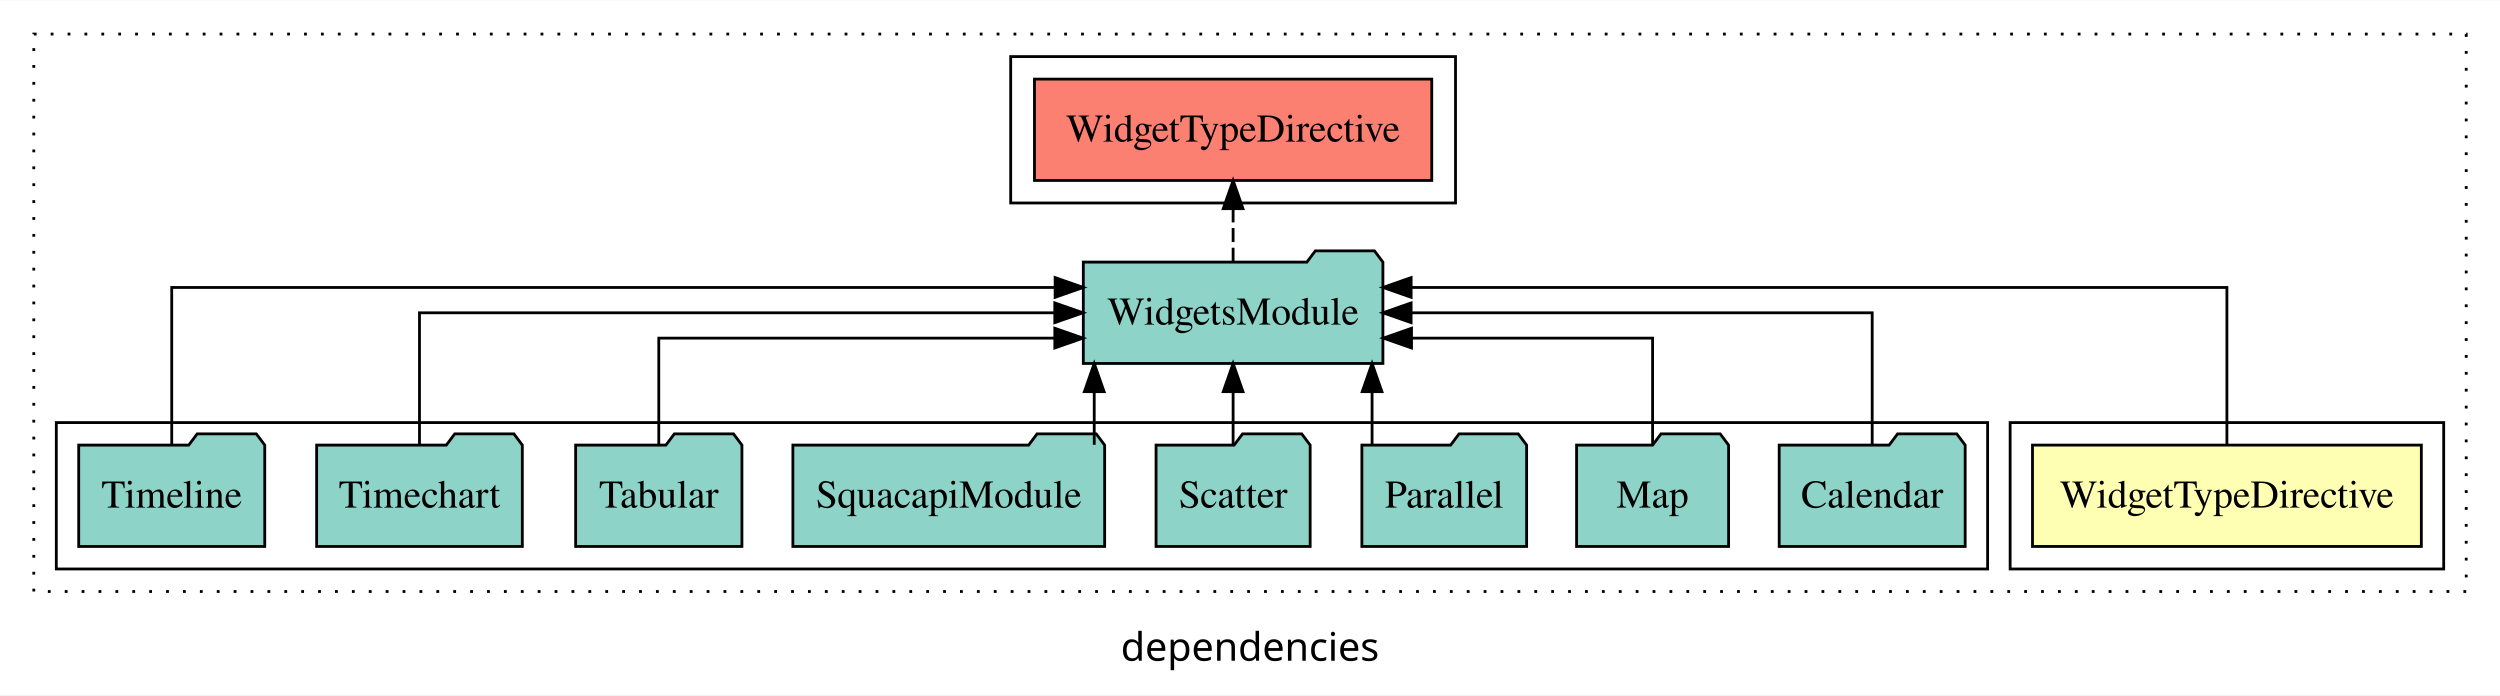
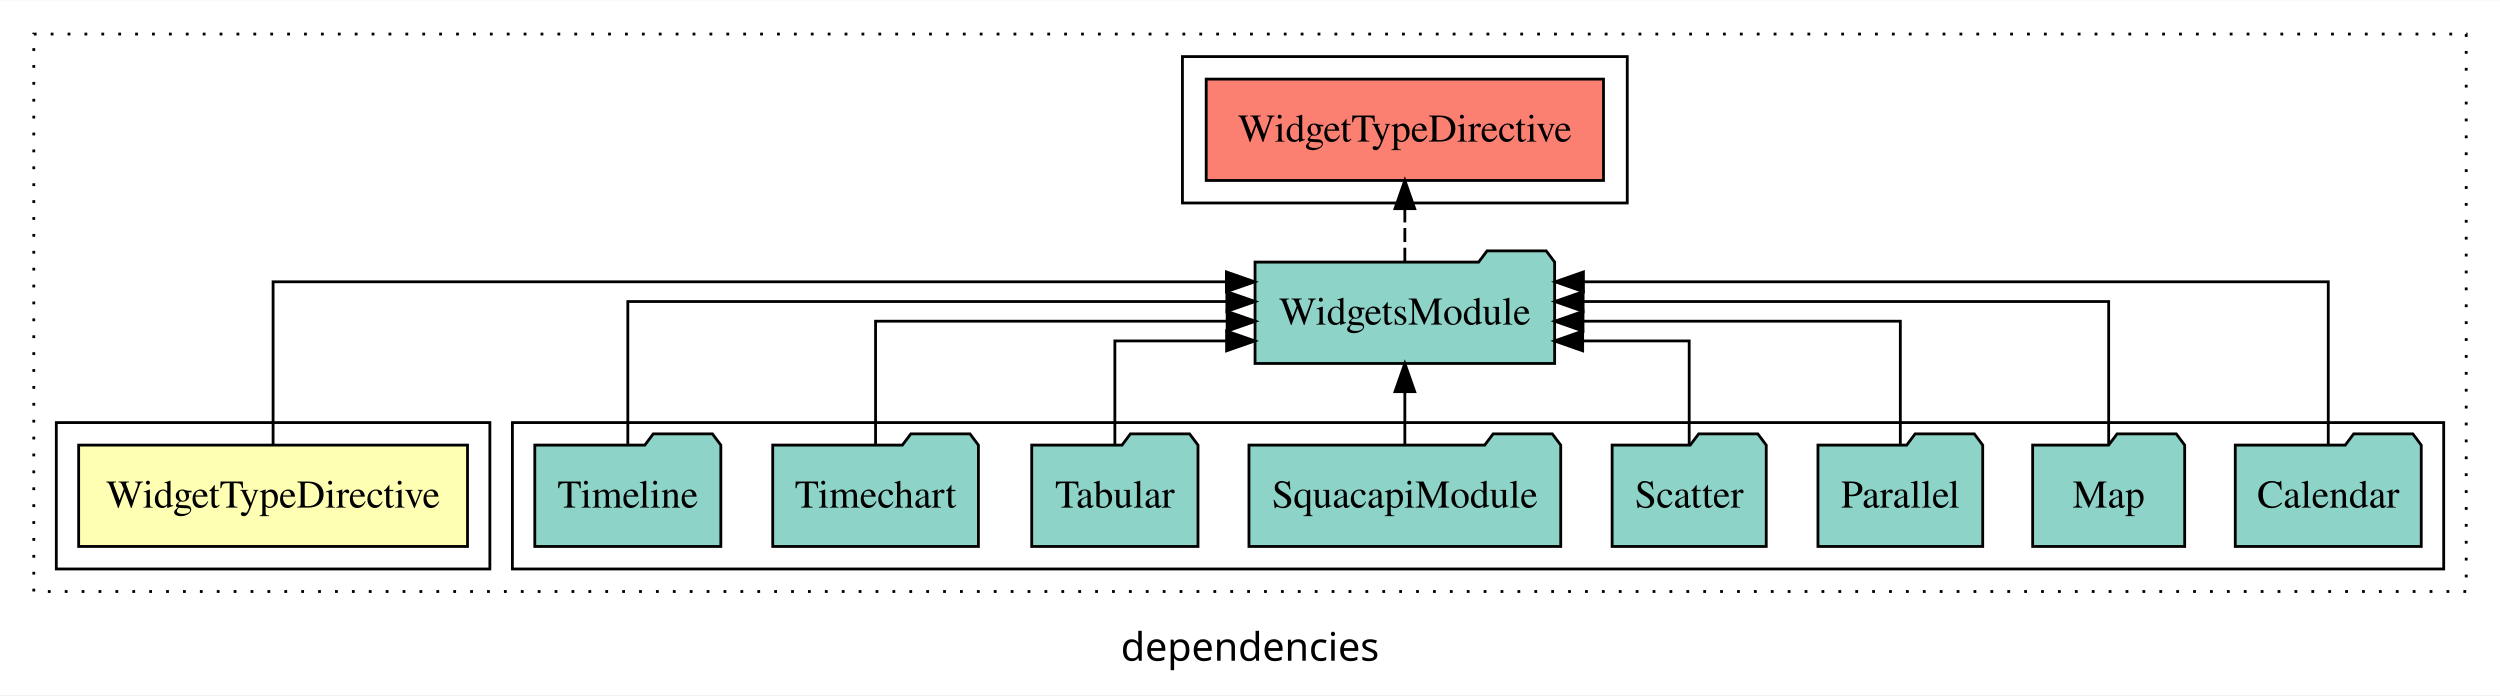
<svg xmlns="http://www.w3.org/2000/svg" width="888pt" height="247pt" viewBox="0.00 0.00 888.00 246.80">
  <g id="graph0" class="graph" transform="scale(1 1) rotate(0) translate(4 242.8)">
    <polygon fill="white" stroke="transparent" points="-4,4 -4,-242.8 884,-242.8 884,4 -4,4" />
    <text text-anchor="middle" x="440" y="-8.2" font-family="sans-serif" font-size="14.00">dependencies</text>
    <g id="clust1" class="cluster">
      <polygon fill="none" stroke="black" stroke-dasharray="1,5" points="8,-32.8 8,-230.8 872,-230.8 872,-32.8 8,-32.8" />
    </g>
    <g id="clust5" class="cluster">
-       <polygon fill="none" stroke="black" points="355,-170.8 355,-222.8 513,-222.8 513,-170.8 355,-170.8" />
+       <polygon fill="none" stroke="black" points="416,-170.8 416,-222.8 574,-222.8 574,-170.8 416,-170.8" />
+     </g>
+     <g id="clust4" class="cluster">
+       <polygon fill="none" stroke="black" points="178,-40.8 178,-92.8 864,-92.8 864,-40.8 178,-40.8" />
    </g>
    <g id="clust2" class="cluster">
-       <polygon fill="none" stroke="black" points="710,-40.8 710,-92.8 864,-92.8 864,-40.8 710,-40.8" />
-     </g>
-     <g id="clust4" class="cluster">
-       <polygon fill="none" stroke="black" points="16,-40.8 16,-92.8 702,-92.8 702,-40.8 16,-40.8" />
+       <polygon fill="none" stroke="black" points="16,-40.8 16,-92.8 170,-92.8 170,-40.8 16,-40.8" />
    </g>
    <g id="node1" class="node">
-       <polygon fill="#ffffb3" stroke="black" points="856.06,-84.8 717.94,-84.8 717.94,-48.8 856.06,-48.8 856.06,-84.8" />
-       <text text-anchor="middle" x="787" y="-62.6" font-family="Times,serif" font-size="14.00">WidgetTypeDirective</text>
+       <polygon fill="#ffffb3" stroke="black" points="162.06,-84.8 23.94,-84.8 23.94,-48.8 162.06,-48.8 162.06,-84.8" />
+       <text text-anchor="middle" x="93" y="-62.6" font-family="Times,serif" font-size="14.00">WidgetTypeDirective</text>
    </g>
    <g id="node2" class="node">
-       <polygon fill="#8dd3c7" stroke="black" points="487.21,-149.8 484.21,-153.8 463.21,-153.8 460.21,-149.8 380.79,-149.8 380.79,-113.8 487.21,-113.8 487.21,-149.8" />
-       <text text-anchor="middle" x="434" y="-127.6" font-family="Times,serif" font-size="14.00">WidgetsModule</text>
+       <polygon fill="#8dd3c7" stroke="black" points="548.21,-149.8 545.21,-153.8 524.21,-153.8 521.21,-149.8 441.79,-149.8 441.79,-113.8 548.21,-113.8 548.21,-149.8" />
+       <text text-anchor="middle" x="495" y="-127.6" font-family="Times,serif" font-size="14.00">WidgetsModule</text>
    </g>
    <g id="edge1" class="edge">
-       <path fill="none" stroke="black" d="M787,-85.09C787,-107.01 787,-140.8 787,-140.8 787,-140.8 497.23,-140.8 497.23,-140.8" />
-       <polygon fill="black" stroke="black" points="497.23,-137.3 487.23,-140.8 497.23,-144.3 497.23,-137.3" />
+       <path fill="none" stroke="black" d="M93,-84.81C93,-107.29 93,-142.8 93,-142.8 93,-142.8 431.62,-142.8 431.62,-142.8" />
+       <polygon fill="black" stroke="black" points="431.62,-146.3 441.62,-142.8 431.62,-139.3 431.62,-146.3" />
    </g>
    <g id="node11" class="node">
-       <polygon fill="#fb8072" stroke="black" points="504.56,-214.8 363.44,-214.8 363.44,-178.8 504.56,-178.8 504.56,-214.8" />
-       <text text-anchor="middle" x="434" y="-192.6" font-family="Times,serif" font-size="14.00">WidgetTypeDirective </text>
+       <polygon fill="#fb8072" stroke="black" points="565.56,-214.8 424.44,-214.8 424.44,-178.8 565.56,-178.8 565.56,-214.8" />
+       <text text-anchor="middle" x="495" y="-192.6" font-family="Times,serif" font-size="14.00">WidgetTypeDirective </text>
    </g>
    <g id="edge10" class="edge">
-       <path fill="none" stroke="black" stroke-dasharray="5,2" d="M434,-149.91C434,-149.91 434,-168.79 434,-168.79" />
-       <polygon fill="black" stroke="black" points="430.5,-168.79 434,-178.79 437.5,-168.79 430.5,-168.79" />
+       <path fill="none" stroke="black" stroke-dasharray="5,2" d="M495,-149.91C495,-149.91 495,-168.79 495,-168.79" />
+       <polygon fill="black" stroke="black" points="491.5,-168.79 495,-178.79 498.5,-168.79 491.5,-168.79" />
    </g>
    <g id="node3" class="node">
-       <polygon fill="#8dd3c7" stroke="black" points="694.03,-84.8 691.03,-88.8 670.03,-88.8 667.03,-84.8 627.97,-84.8 627.97,-48.8 694.03,-48.8 694.03,-84.8" />
-       <text text-anchor="middle" x="661" y="-62.6" font-family="Times,serif" font-size="14.00">Calendar</text>
+       <polygon fill="#8dd3c7" stroke="black" points="856.03,-84.8 853.03,-88.8 832.03,-88.8 829.03,-84.8 789.97,-84.8 789.97,-48.8 856.03,-48.8 856.03,-84.8" />
+       <text text-anchor="middle" x="823" y="-62.6" font-family="Times,serif" font-size="14.00">Calendar</text>
    </g>
    <g id="edge2" class="edge">
-       <path fill="none" stroke="black" d="M661,-84.91C661,-104.14 661,-131.8 661,-131.8 661,-131.8 497.22,-131.8 497.22,-131.8" />
-       <polygon fill="black" stroke="black" points="497.22,-128.3 487.22,-131.8 497.22,-135.3 497.22,-128.3" />
+       <path fill="none" stroke="black" d="M823,-84.81C823,-107.29 823,-142.8 823,-142.8 823,-142.8 558.43,-142.8 558.43,-142.8" />
+       <polygon fill="black" stroke="black" points="558.43,-139.3 548.43,-142.8 558.43,-146.3 558.43,-139.3" />
    </g>
    <g id="node4" class="node">
-       <polygon fill="#8dd3c7" stroke="black" points="610,-84.8 607,-88.8 586,-88.8 583,-84.8 556,-84.8 556,-48.8 610,-48.8 610,-84.8" />
-       <text text-anchor="middle" x="583" y="-62.6" font-family="Times,serif" font-size="14.00">Map</text>
+       <polygon fill="#8dd3c7" stroke="black" points="772,-84.8 769,-88.8 748,-88.8 745,-84.8 718,-84.8 718,-48.8 772,-48.8 772,-84.8" />
+       <text text-anchor="middle" x="745" y="-62.6" font-family="Times,serif" font-size="14.00">Map</text>
    </g>
    <g id="edge3" class="edge">
-       <path fill="none" stroke="black" d="M583,-84.83C583,-101.2 583,-122.8 583,-122.8 583,-122.8 497.37,-122.8 497.37,-122.8" />
-       <polygon fill="black" stroke="black" points="497.37,-119.3 487.37,-122.8 497.37,-126.3 497.37,-119.3" />
+       <path fill="none" stroke="black" d="M745,-84.93C745,-105.37 745,-135.8 745,-135.8 745,-135.8 558.32,-135.8 558.32,-135.8" />
+       <polygon fill="black" stroke="black" points="558.32,-132.3 548.32,-135.8 558.32,-139.3 558.32,-132.3" />
    </g>
    <g id="node5" class="node">
-       <polygon fill="#8dd3c7" stroke="black" points="538.26,-84.8 535.26,-88.8 514.26,-88.8 511.26,-84.8 479.74,-84.8 479.74,-48.8 538.26,-48.8 538.26,-84.8" />
-       <text text-anchor="middle" x="509" y="-62.6" font-family="Times,serif" font-size="14.00">Parallel</text>
+       <polygon fill="#8dd3c7" stroke="black" points="700.26,-84.8 697.26,-88.8 676.26,-88.8 673.26,-84.8 641.74,-84.8 641.74,-48.8 700.26,-48.8 700.26,-84.8" />
+       <text text-anchor="middle" x="671" y="-62.6" font-family="Times,serif" font-size="14.00">Parallel</text>
    </g>
    <g id="edge4" class="edge">
-       <path fill="none" stroke="black" d="M483.36,-84.91C483.36,-84.91 483.36,-103.79 483.36,-103.79" />
-       <polygon fill="black" stroke="black" points="479.86,-103.79 483.36,-113.79 486.86,-103.79 479.86,-103.79" />
+       <path fill="none" stroke="black" d="M671,-85.07C671,-103.36 671,-128.8 671,-128.8 671,-128.8 558.28,-128.8 558.28,-128.8" />
+       <polygon fill="black" stroke="black" points="558.28,-125.3 548.28,-128.8 558.28,-132.3 558.28,-125.3" />
    </g>
    <g id="node6" class="node">
-       <polygon fill="#8dd3c7" stroke="black" points="461.37,-84.8 458.37,-88.8 437.37,-88.8 434.37,-84.8 406.63,-84.8 406.63,-48.8 461.37,-48.8 461.37,-84.8" />
-       <text text-anchor="middle" x="434" y="-62.6" font-family="Times,serif" font-size="14.00">Scatter</text>
+       <polygon fill="#8dd3c7" stroke="black" points="623.37,-84.8 620.37,-88.8 599.37,-88.8 596.37,-84.8 568.63,-84.8 568.63,-48.8 623.37,-48.8 623.37,-84.8" />
+       <text text-anchor="middle" x="596" y="-62.6" font-family="Times,serif" font-size="14.00">Scatter</text>
    </g>
    <g id="edge5" class="edge">
-       <path fill="none" stroke="black" d="M434,-84.91C434,-84.91 434,-103.79 434,-103.79" />
-       <polygon fill="black" stroke="black" points="430.5,-103.79 434,-113.79 437.5,-103.79 430.5,-103.79" />
+       <path fill="none" stroke="black" d="M596,-84.81C596,-100.85 596,-121.8 596,-121.8 596,-121.8 558.16,-121.8 558.16,-121.8" />
+       <polygon fill="black" stroke="black" points="558.16,-118.3 548.16,-121.8 558.16,-125.3 558.16,-118.3" />
    </g>
    <g id="node7" class="node">
-       <polygon fill="#8dd3c7" stroke="black" points="388.37,-84.8 385.37,-88.8 364.37,-88.8 361.37,-84.8 277.63,-84.8 277.63,-48.8 388.37,-48.8 388.37,-84.8" />
-       <text text-anchor="middle" x="333" y="-62.6" font-family="Times,serif" font-size="14.00">SquacapiModule</text>
+       <polygon fill="#8dd3c7" stroke="black" points="550.37,-84.8 547.37,-88.8 526.37,-88.8 523.37,-84.8 439.63,-84.8 439.63,-48.8 550.37,-48.8 550.37,-84.8" />
+       <text text-anchor="middle" x="495" y="-62.6" font-family="Times,serif" font-size="14.00">SquacapiModule</text>
    </g>
    <g id="edge6" class="edge">
-       <path fill="none" stroke="black" d="M384.67,-84.91C384.67,-84.91 384.67,-103.79 384.67,-103.79" />
-       <polygon fill="black" stroke="black" points="381.17,-103.79 384.67,-113.79 388.17,-103.79 381.17,-103.79" />
+       <path fill="none" stroke="black" d="M495,-84.91C495,-84.91 495,-103.79 495,-103.79" />
+       <polygon fill="black" stroke="black" points="491.5,-103.79 495,-113.79 498.5,-103.79 491.5,-103.79" />
    </g>
    <g id="node8" class="node">
-       <polygon fill="#8dd3c7" stroke="black" points="259.53,-84.8 256.53,-88.8 235.53,-88.8 232.53,-84.8 200.47,-84.8 200.47,-48.8 259.53,-48.8 259.53,-84.8" />
-       <text text-anchor="middle" x="230" y="-62.6" font-family="Times,serif" font-size="14.00">Tabular</text>
+       <polygon fill="#8dd3c7" stroke="black" points="421.53,-84.8 418.53,-88.8 397.53,-88.8 394.53,-84.8 362.47,-84.8 362.47,-48.8 421.53,-48.8 421.53,-84.8" />
+       <text text-anchor="middle" x="392" y="-62.6" font-family="Times,serif" font-size="14.00">Tabular</text>
    </g>
    <g id="edge7" class="edge">
-       <path fill="none" stroke="black" d="M230,-84.83C230,-101.2 230,-122.8 230,-122.8 230,-122.8 370.67,-122.8 370.67,-122.8" />
-       <polygon fill="black" stroke="black" points="370.67,-126.3 380.67,-122.8 370.67,-119.3 370.67,-126.3" />
+       <path fill="none" stroke="black" d="M392,-84.81C392,-100.85 392,-121.8 392,-121.8 392,-121.8 431.69,-121.8 431.69,-121.8" />
+       <polygon fill="black" stroke="black" points="431.69,-125.3 441.69,-121.8 431.69,-118.3 431.69,-125.3" />
    </g>
    <g id="node9" class="node">
-       <polygon fill="#8dd3c7" stroke="black" points="181.53,-84.8 178.53,-88.8 157.53,-88.8 154.53,-84.8 108.47,-84.8 108.47,-48.8 181.53,-48.8 181.53,-84.8" />
-       <text text-anchor="middle" x="145" y="-62.6" font-family="Times,serif" font-size="14.00">Timechart</text>
+       <polygon fill="#8dd3c7" stroke="black" points="343.53,-84.8 340.53,-88.8 319.53,-88.8 316.53,-84.8 270.47,-84.8 270.47,-48.8 343.53,-48.8 343.53,-84.8" />
+       <text text-anchor="middle" x="307" y="-62.6" font-family="Times,serif" font-size="14.00">Timechart</text>
    </g>
    <g id="edge8" class="edge">
-       <path fill="none" stroke="black" d="M145,-84.91C145,-104.14 145,-131.8 145,-131.8 145,-131.8 370.66,-131.8 370.66,-131.8" />
-       <polygon fill="black" stroke="black" points="370.66,-135.3 380.66,-131.8 370.66,-128.3 370.66,-135.3" />
+       <path fill="none" stroke="black" d="M307,-85.07C307,-103.36 307,-128.8 307,-128.8 307,-128.8 431.88,-128.8 431.88,-128.8" />
+       <polygon fill="black" stroke="black" points="431.88,-132.3 441.88,-128.8 431.88,-125.3 431.88,-132.3" />
    </g>
    <g id="node10" class="node">
-       <polygon fill="#8dd3c7" stroke="black" points="90.04,-84.8 87.04,-88.8 66.04,-88.8 63.04,-84.8 23.96,-84.8 23.96,-48.8 90.04,-48.8 90.04,-84.8" />
-       <text text-anchor="middle" x="57" y="-62.6" font-family="Times,serif" font-size="14.00">Timeline</text>
+       <polygon fill="#8dd3c7" stroke="black" points="252.04,-84.8 249.04,-88.8 228.04,-88.8 225.04,-84.8 185.96,-84.8 185.96,-48.8 252.04,-48.8 252.04,-84.8" />
+       <text text-anchor="middle" x="219" y="-62.6" font-family="Times,serif" font-size="14.00">Timeline</text>
    </g>
    <g id="edge9" class="edge">
-       <path fill="none" stroke="black" d="M57,-85.09C57,-107.01 57,-140.8 57,-140.8 57,-140.8 370.78,-140.8 370.78,-140.8" />
-       <polygon fill="black" stroke="black" points="370.78,-144.3 380.78,-140.8 370.78,-137.3 370.78,-144.3" />
+       <path fill="none" stroke="black" d="M219,-84.93C219,-105.37 219,-135.8 219,-135.8 219,-135.8 431.78,-135.8 431.78,-135.8" />
+       <polygon fill="black" stroke="black" points="431.78,-139.3 441.78,-135.8 431.78,-132.3 431.78,-139.3" />
    </g>
  </g>
</svg>
